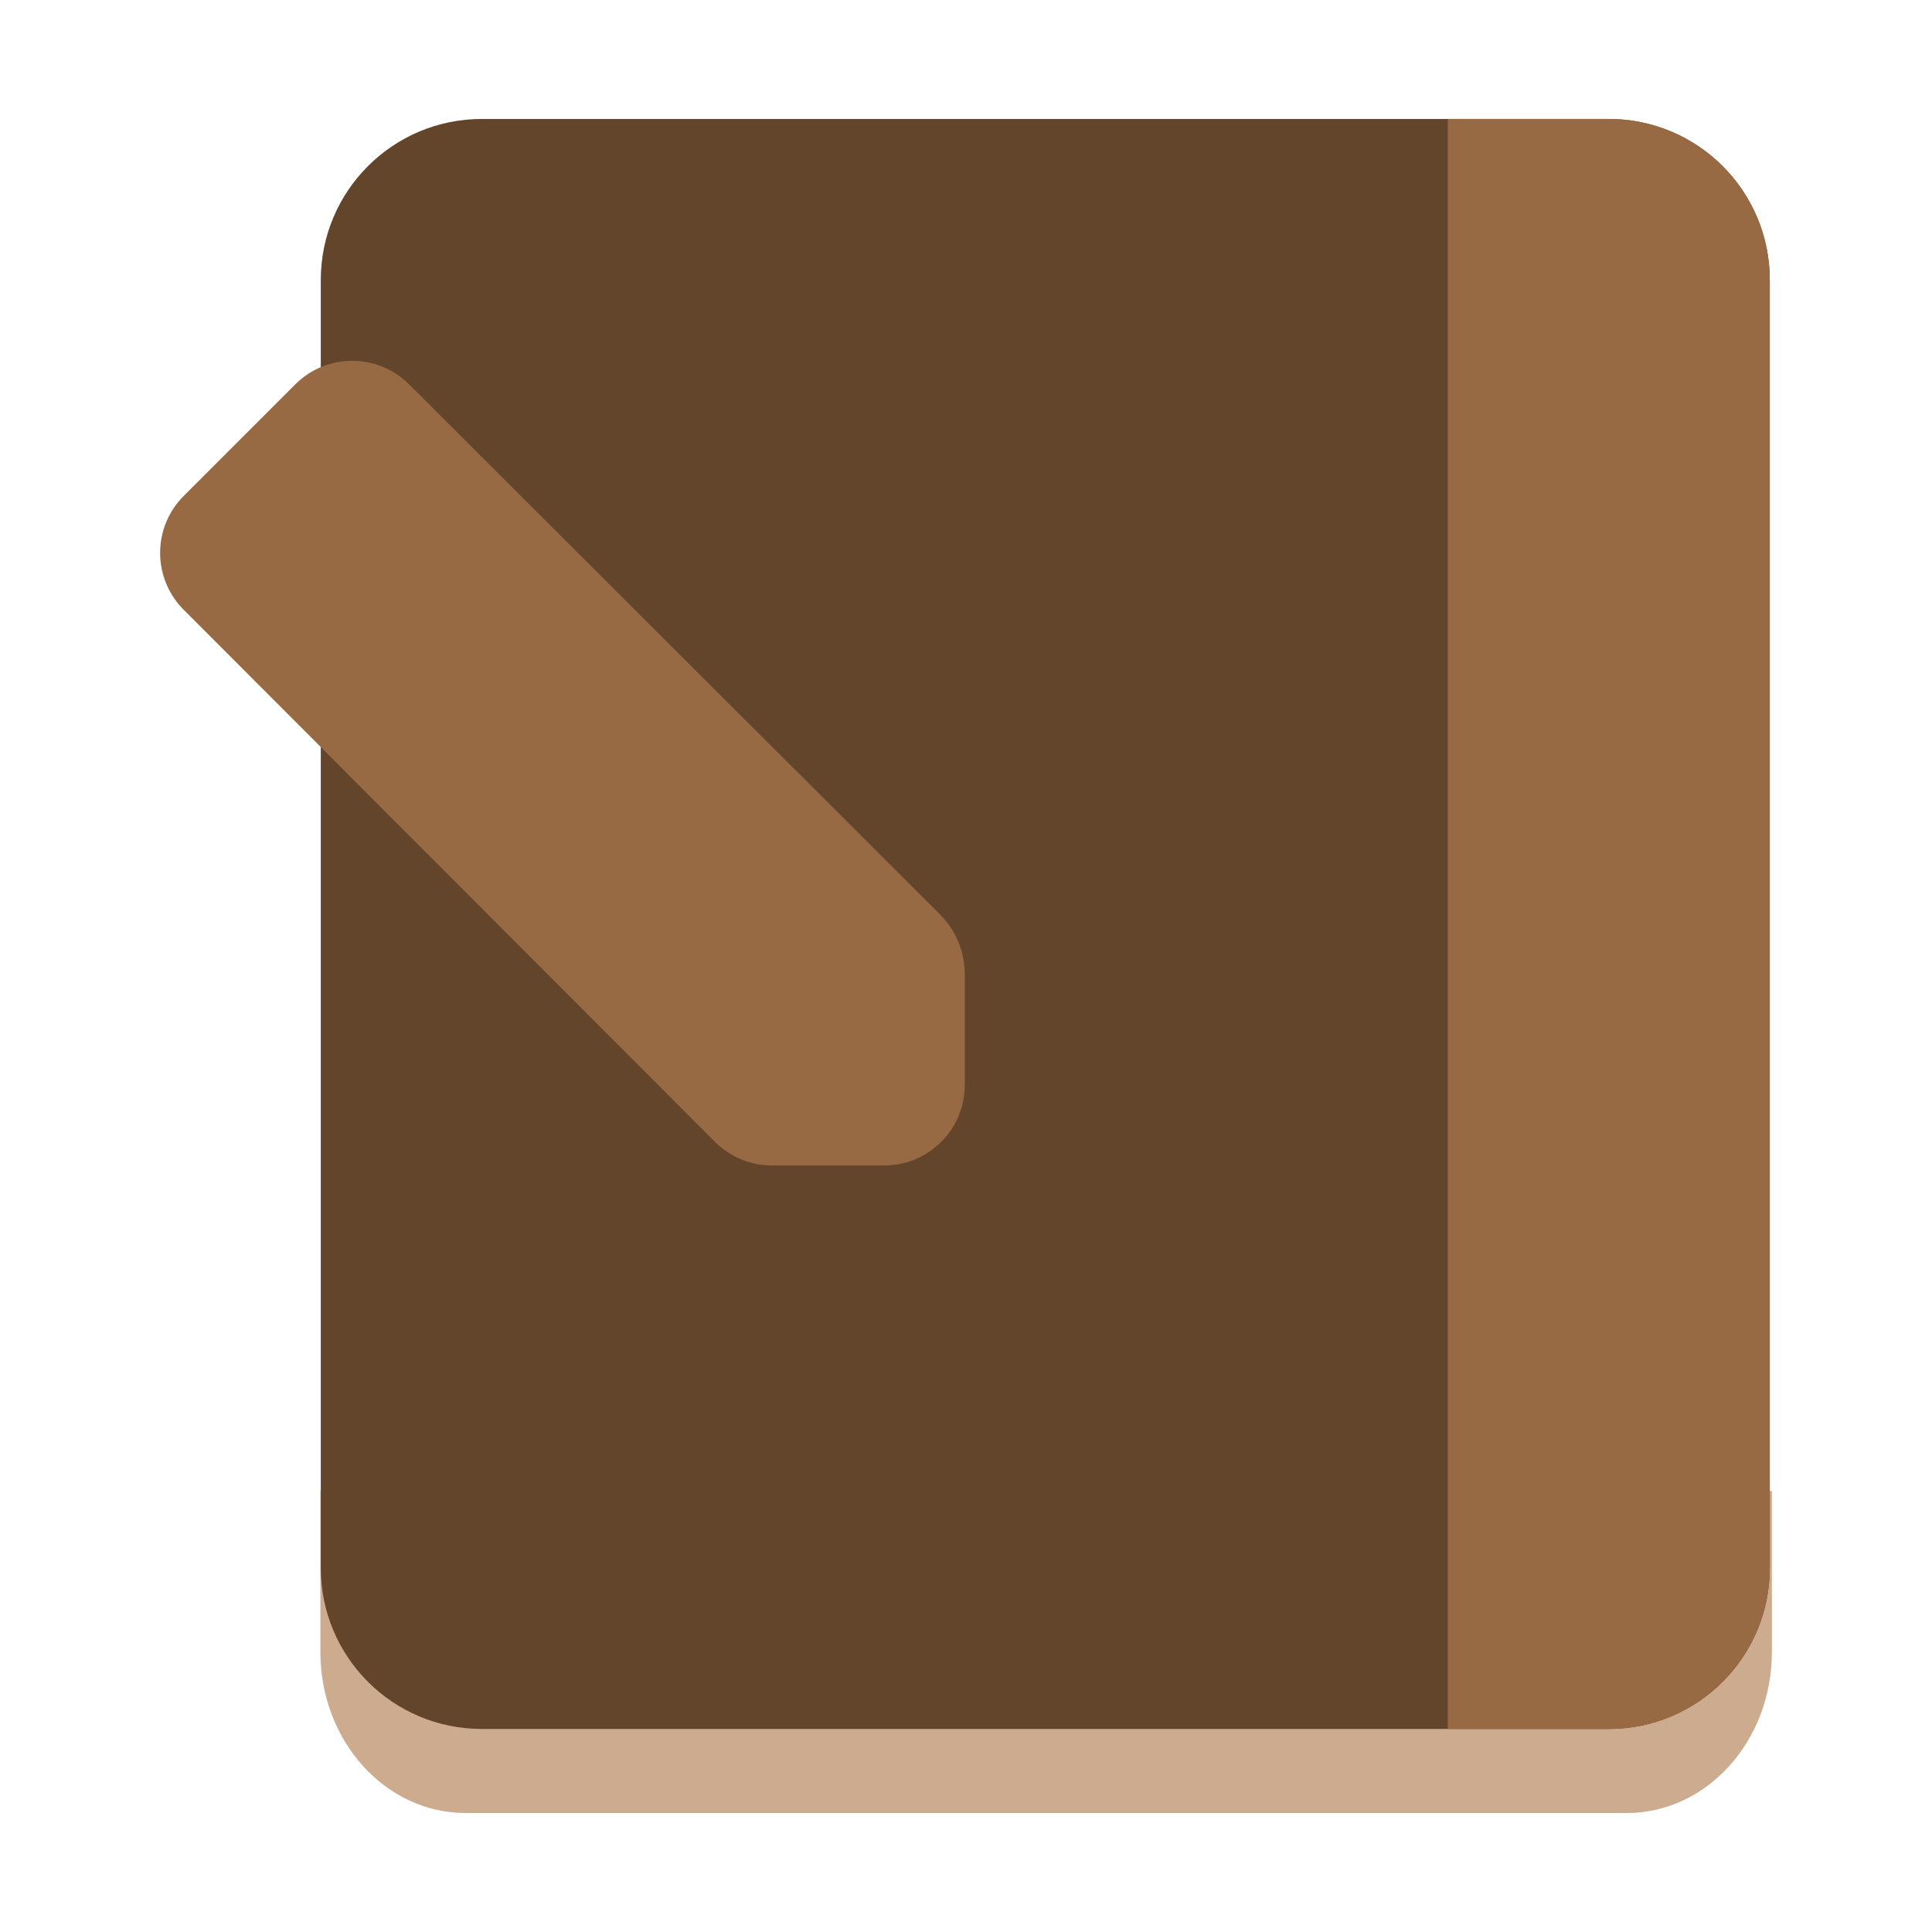
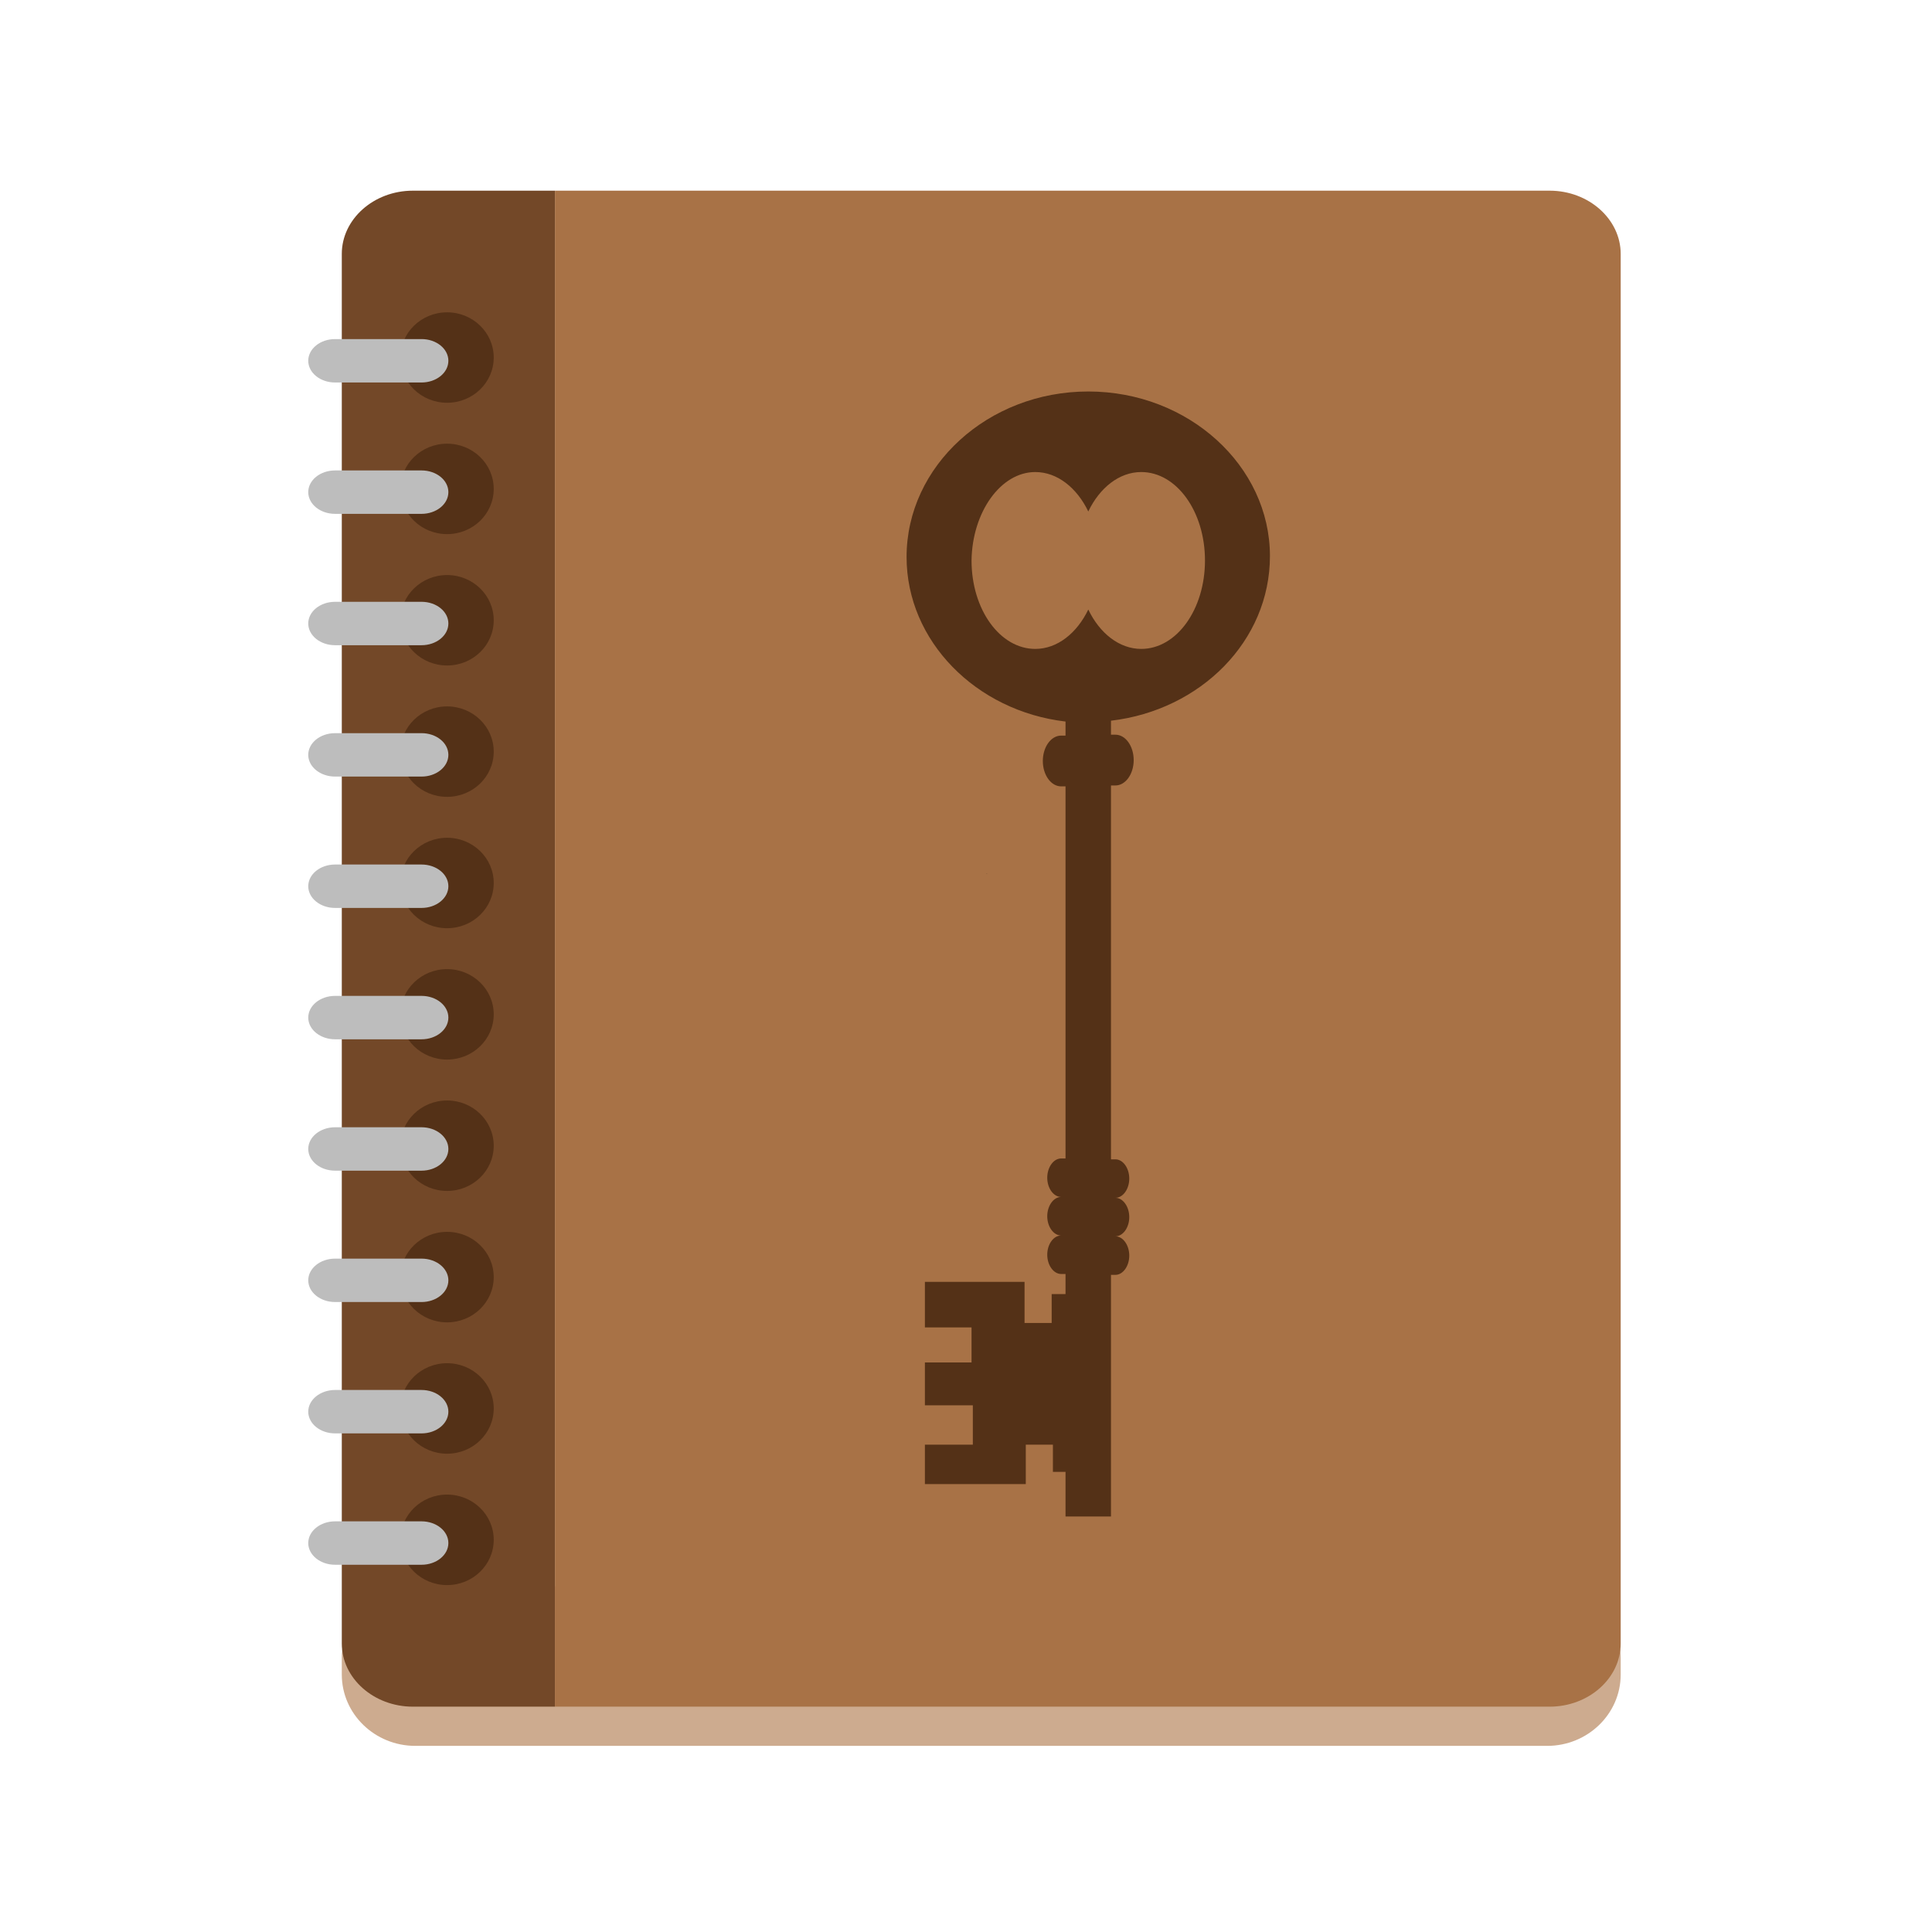
- <svg xmlns="http://www.w3.org/2000/svg" fill="#000000" width="800px" height="800px" viewBox="0 0 24 24" id="diary-left" data-name="Flat Color" class="icon flat-color" version="1.1">
-   <defs id="defs1" />
-   <g id="g1" transform="translate(-0.01509191,-0.522201)">
-     <path id="secondary-5" d="M 20.223,23.044 H 5.798 c -0.996,0 -1.803,-0.895 -1.803,-2 v -2 H 22.026 v 2 c 0,1.105 -0.807,2 -1.803,2 z" style="display:inline;fill:#cdab8f;stroke-width:0.95" />
-     <rect id="primary" x="4" y="2" width="18" height="20" rx="2" style="display:inline;fill:#63452c" />
-     <path id="secondary" d="m 22,4 v 16 c 0,1.105 -0.895,2 -2,2 H 18 V 2 h 2 c 1.105,0 2,0.895 2,2 z M 3.69,5.29 2.29,6.69 c -0.381,0.389 -0.381,1.011 0,1.4 L 8.9,14.71 C 9.089,14.897 9.344,15.002 9.61,15 H 11 c 0.552,0 1,-0.448 1,-1 V 12.61 C 11.996,12.345 11.893,12.092 11.71,11.9 L 5.09,5.29 C 4.701,4.909 4.079,4.909 3.69,5.29 Z" style="display:inline;fill:#986a44" />
+ <svg xmlns="http://www.w3.org/2000/svg" height="128px" viewBox="0 0 128 128" width="128px">
+   <g fill-rule="evenodd">
+     <path d="m 27.52 105.094 h 74.98 c 2.691 0 4.875 2.117 4.875 4.727 v 1.121 c 0 2.609 -2.184 4.727 -4.875 4.727 h -74.98 c -2.691 0 -4.875 -2.117 -4.875 -4.727 v -1.121 c 0 -2.609 2.184 -4.727 4.875 -4.727 z m 0 0" fill="#cdab8f" />
+     <path d="m 27.352 12.633 h 9.414 v 100.438 h -9.414 c -2.59 0 -4.707 -1.883 -4.707 -4.184 v -92.066 c 0 -2.301 2.117 -4.188 4.707 -4.188 z m 0 0" fill="#734828" />
+     <path d="m 36.766 12.633 h 65.902 c 2.59 0 4.707 1.887 4.707 4.188 v 92.066 c 0 2.301 -2.117 4.184 -4.707 4.184 h -65.902 z m 0 0" fill="#a87246" />
  </g>
+   <path d="m 65.375 57.879 c 0.066 -0.02 0.02 -0.016 -0.02 -0.02 z m 0 0" fill="#212121" />
+   <path d="m 32.711 23.688 c 0 1.656 -1.383 2.996 -3.09 2.996 c -1.707 0 -3.09 -1.34 -3.09 -2.996 c 0 -1.652 1.383 -2.996 3.09 -2.996 c 1.707 0 3.09 1.344 3.09 2.996 z m 0 0" fill="#543117" fill-rule="evenodd" />
+   <path d="m 22.199 22.465 c -0.98 0 -1.777 0.641 -1.777 1.438 c 0 0.793 0.797 1.438 1.777 1.438 h 5.73 c 0.98 0 1.777 -0.645 1.777 -1.438 c 0 -0.797 -0.797 -1.438 -1.777 -1.438 z m 0 0" fill="#bdbdbd" />
+   <path d="m 32.711 32.391 c 0 1.656 -1.383 2.996 -3.09 2.996 c -1.707 0 -3.09 -1.34 -3.09 -2.996 c 0 -1.652 1.383 -2.996 3.09 -2.996 c 1.707 0 3.09 1.344 3.09 2.996 z m 0 0" fill="#543117" fill-rule="evenodd" />
+   <path d="m 22.199 31.168 c -0.98 0 -1.777 0.641 -1.777 1.438 c 0 0.793 0.797 1.438 1.777 1.438 h 5.73 c 0.98 0 1.777 -0.645 1.777 -1.438 c 0 -0.797 -0.797 -1.438 -1.777 -1.438 z m 0 0" fill="#bdbdbd" />
+   <path d="m 32.711 41.094 c 0 1.656 -1.383 2.996 -3.09 2.996 c -1.707 0 -3.09 -1.34 -3.09 -2.996 c 0 -1.652 1.383 -2.996 3.09 -2.996 c 1.707 0 3.09 1.344 3.09 2.996 z m 0 0" fill="#543117" fill-rule="evenodd" />
+   <path d="m 22.199 39.871 c -0.98 0 -1.777 0.641 -1.777 1.438 c 0 0.793 0.797 1.438 1.777 1.438 h 5.73 c 0.98 0 1.777 -0.645 1.777 -1.438 c 0 -0.797 -0.797 -1.438 -1.777 -1.438 z m 0 0" fill="#bdbdbd" />
+   <path d="m 32.711 49.797 c 0 1.656 -1.383 2.996 -3.09 2.996 c -1.707 0 -3.09 -1.34 -3.09 -2.996 c 0 -1.652 1.383 -2.996 3.09 -2.996 c 1.707 0 3.09 1.344 3.09 2.996 z m 0 0" fill="#543117" fill-rule="evenodd" />
+   <path d="m 22.199 48.574 c -0.98 0 -1.777 0.641 -1.777 1.438 c 0 0.793 0.797 1.438 1.777 1.438 h 5.73 c 0.98 0 1.777 -0.645 1.777 -1.438 c 0 -0.797 -0.797 -1.438 -1.777 -1.438 z m 0 0" fill="#bdbdbd" />
+   <path d="m 32.711 58.5 c 0 1.656 -1.383 2.996 -3.09 2.996 c -1.707 0 -3.09 -1.34 -3.09 -2.996 c 0 -1.652 1.383 -2.996 3.09 -2.996 c 1.707 0 3.09 1.344 3.09 2.996 z m 0 0" fill="#543117" fill-rule="evenodd" />
+   <path d="m 22.199 57.277 c -0.98 0 -1.777 0.641 -1.777 1.438 c 0 0.793 0.797 1.438 1.777 1.438 h 5.73 c 0.98 0 1.777 -0.645 1.777 -1.438 c 0 -0.797 -0.797 -1.438 -1.777 -1.438 z m 0 0" fill="#bdbdbd" />
+   <path d="m 32.711 67.203 c 0 1.656 -1.383 2.996 -3.09 2.996 c -1.707 0 -3.09 -1.34 -3.09 -2.996 c 0 -1.652 1.383 -2.996 3.09 -2.996 c 1.707 0 3.09 1.344 3.09 2.996 z m 0 0" fill="#543117" fill-rule="evenodd" />
+   <path d="m 22.199 65.98 c -0.98 0 -1.777 0.645 -1.777 1.438 s 0.797 1.438 1.777 1.438 h 5.73 c 0.98 0 1.777 -0.645 1.777 -1.438 s -0.797 -1.438 -1.777 -1.438 z m 0 0" fill="#bdbdbd" />
+   <path d="m 32.711 75.906 c 0 1.656 -1.383 2.996 -3.09 2.996 c -1.707 0 -3.09 -1.34 -3.09 -2.996 c 0 -1.652 1.383 -2.996 3.09 -2.996 c 1.707 0 3.09 1.344 3.09 2.996 z m 0 0" fill="#543117" fill-rule="evenodd" />
+   <path d="m 22.199 74.684 c -0.98 0 -1.777 0.645 -1.777 1.438 c 0 0.793 0.797 1.438 1.777 1.438 h 5.73 c 0.98 0 1.777 -0.645 1.777 -1.438 c 0 -0.793 -0.797 -1.438 -1.777 -1.438 z m 0 0" fill="#bdbdbd" />
+   <path d="m 32.711 84.609 c 0 1.656 -1.383 3 -3.09 3 c -1.707 0 -3.09 -1.344 -3.09 -3 c 0 -1.652 1.383 -2.996 3.09 -2.996 c 1.707 0 3.09 1.344 3.09 2.996 z m 0 0" fill="#543117" fill-rule="evenodd" />
+   <path d="m 22.199 83.387 c -0.98 0 -1.777 0.645 -1.777 1.438 s 0.797 1.438 1.777 1.438 h 5.73 c 0.98 0 1.777 -0.645 1.777 -1.438 s -0.797 -1.438 -1.777 -1.438 z m 0 0" fill="#bdbdbd" />
+   <path d="m 32.711 93.312 c 0 1.656 -1.383 3 -3.09 3 c -1.707 0 -3.09 -1.344 -3.09 -3 c 0 -1.652 1.383 -2.996 3.09 -2.996 c 1.707 0 3.09 1.344 3.09 2.996 z m 0 0" fill="#543117" fill-rule="evenodd" />
+   <path d="m 22.199 92.09 c -0.98 0 -1.777 0.645 -1.777 1.438 c 0 0.793 0.797 1.438 1.777 1.438 h 5.73 c 0.98 0 1.777 -0.645 1.777 -1.438 c 0 -0.793 -0.797 -1.438 -1.777 -1.438 z m 0 0" fill="#bdbdbd" />
+   <path d="m 32.711 102.016 c 0 1.656 -1.383 3 -3.09 3 c -1.707 0 -3.09 -1.344 -3.09 -3 c 0 -1.652 1.383 -2.996 3.09 -2.996 c 1.707 0 3.09 1.344 3.09 2.996 z m 0 0" fill="#543117" fill-rule="evenodd" />
+   <path d="m 22.199 100.793 c -0.98 0 -1.777 0.645 -1.777 1.438 s 0.797 1.438 1.777 1.438 h 5.73 c 0.98 0 1.777 -0.645 1.777 -1.438 s -0.797 -1.438 -1.777 -1.438 z m 0 0" fill="#bdbdbd" />
+   <path d="m 70.594 47.805 v 0.93 h -0.289 c -0.672 0 -1.215 0.754 -1.215 1.684 c 0 0.926 0.543 1.68 1.215 1.68 h 0.289 v 24.652 h -0.289 c -0.504 0 -0.922 0.578 -0.922 1.277 c 0 0.695 0.418 1.273 0.922 1.273 c -0.504 0 -0.922 0.582 -0.922 1.277 s 0.418 1.277 0.922 1.277 c -0.504 0 -0.922 0.578 -0.922 1.273 c 0 0.695 0.418 1.277 0.922 1.277 h 0.289 v 1.332 h -0.918 v 1.914 h -1.797 v -2.723 h -6.602 v 3.016 h 3.09 v 2.32 h -3.09 v 2.84 h 3.176 v 2.609 h -3.176 v 2.613 h 6.684 v -2.613 h 1.797 v 1.801 h 0.836 v 2.957 h 3.012 v -16.008 h 0.293 c 0.5 0 0.918 -0.582 0.918 -1.277 s -0.418 -1.277 -0.918 -1.277 c 0.5 0 0.918 -0.578 0.918 -1.273 c 0 -0.695 -0.418 -1.277 -0.918 -1.277 c 0.5 0 0.918 -0.578 0.918 -1.277 c 0 -0.695 -0.418 -1.273 -0.918 -1.273 h -0.293 v -24.77 h 0.293 c 0.668 0 1.211 -0.754 1.211 -1.68 c 0 -0.93 -0.543 -1.684 -1.211 -1.684 h -0.293 v -0.926 c 5.934 -0.699 10.531 -5.281 10.531 -10.906 c 0 -5.973 -5.391 -10.906 -12.035 -10.906 c -6.645 0 -12.039 4.934 -12.039 10.965 c 0 5.566 4.598 10.207 10.531 10.902 z m -2.004 -16.531 c 1.461 0 2.758 1.047 3.512 2.613 c 0.75 -1.566 2.047 -2.613 3.508 -2.613 c 2.34 0 4.223 2.613 4.223 5.859 c 0 3.25 -1.883 5.859 -4.223 5.859 c -1.461 0 -2.758 -1.043 -3.508 -2.609 c -0.754 1.566 -2.051 2.609 -3.512 2.609 c -2.34 0 -4.223 -2.609 -4.223 -5.859 c 0.043 -3.188 1.922 -5.859 4.223 -5.859 z m 0 0" fill="#543117" fill-rule="evenodd" />
</svg>
